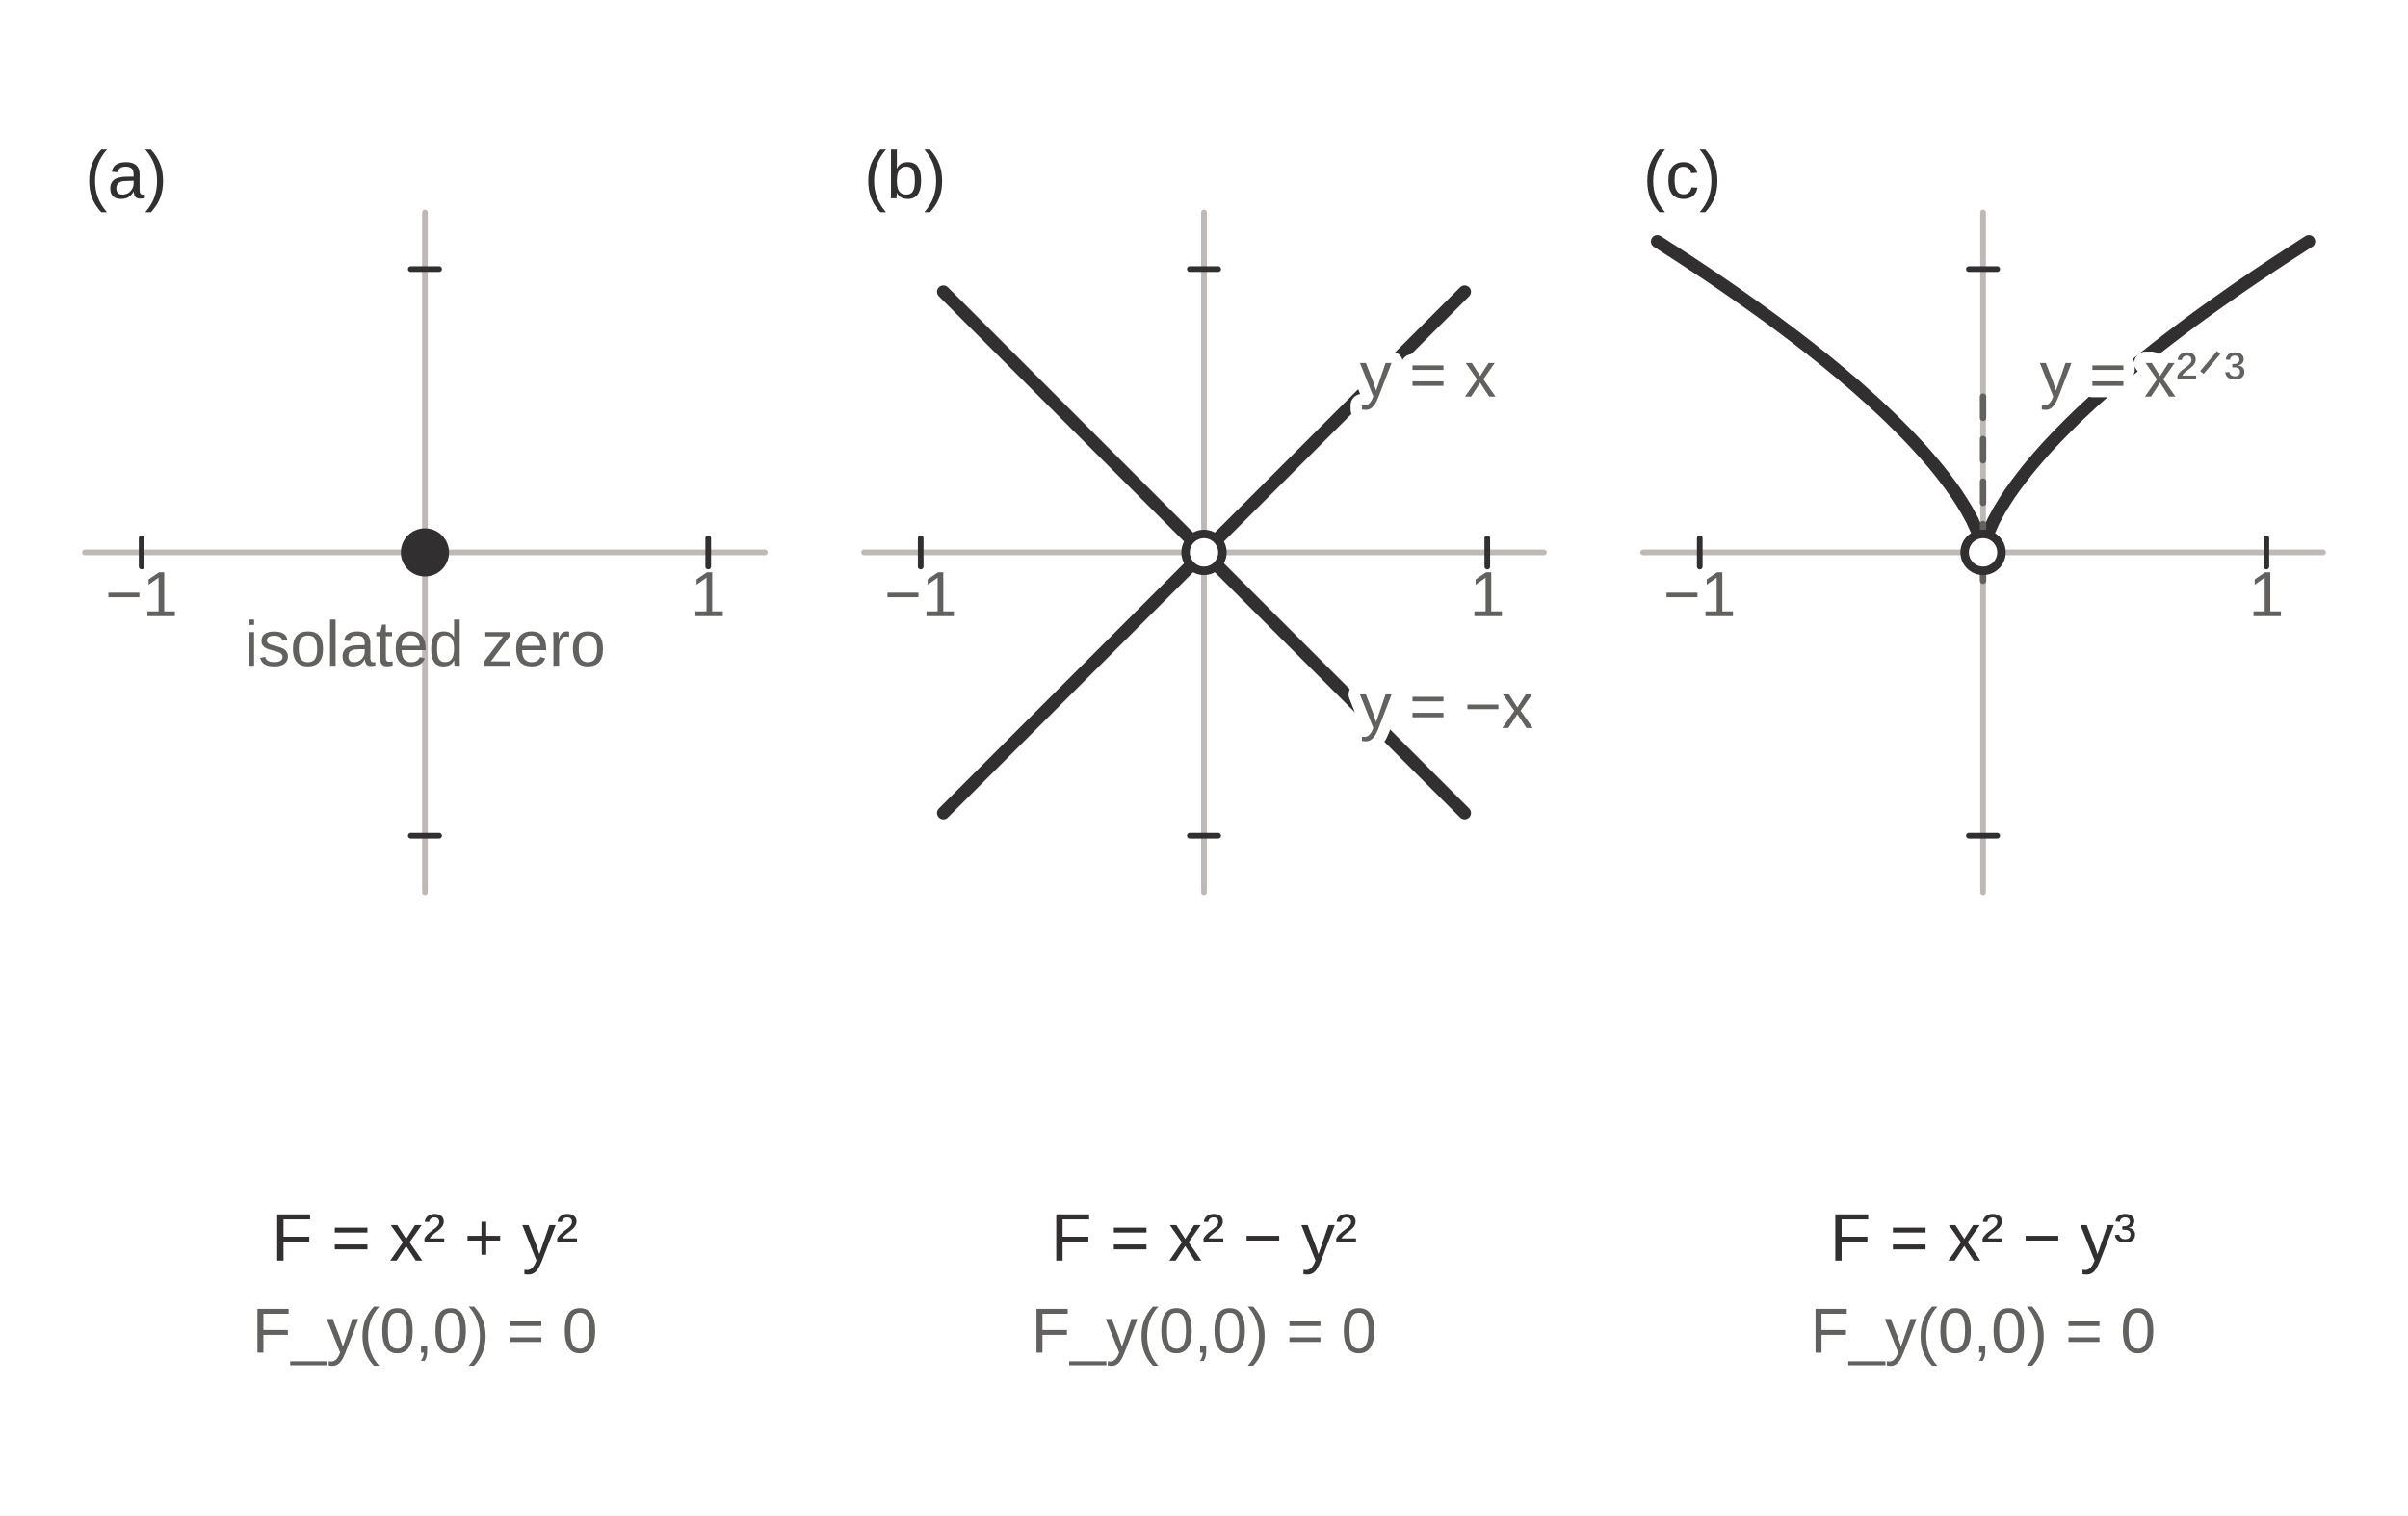
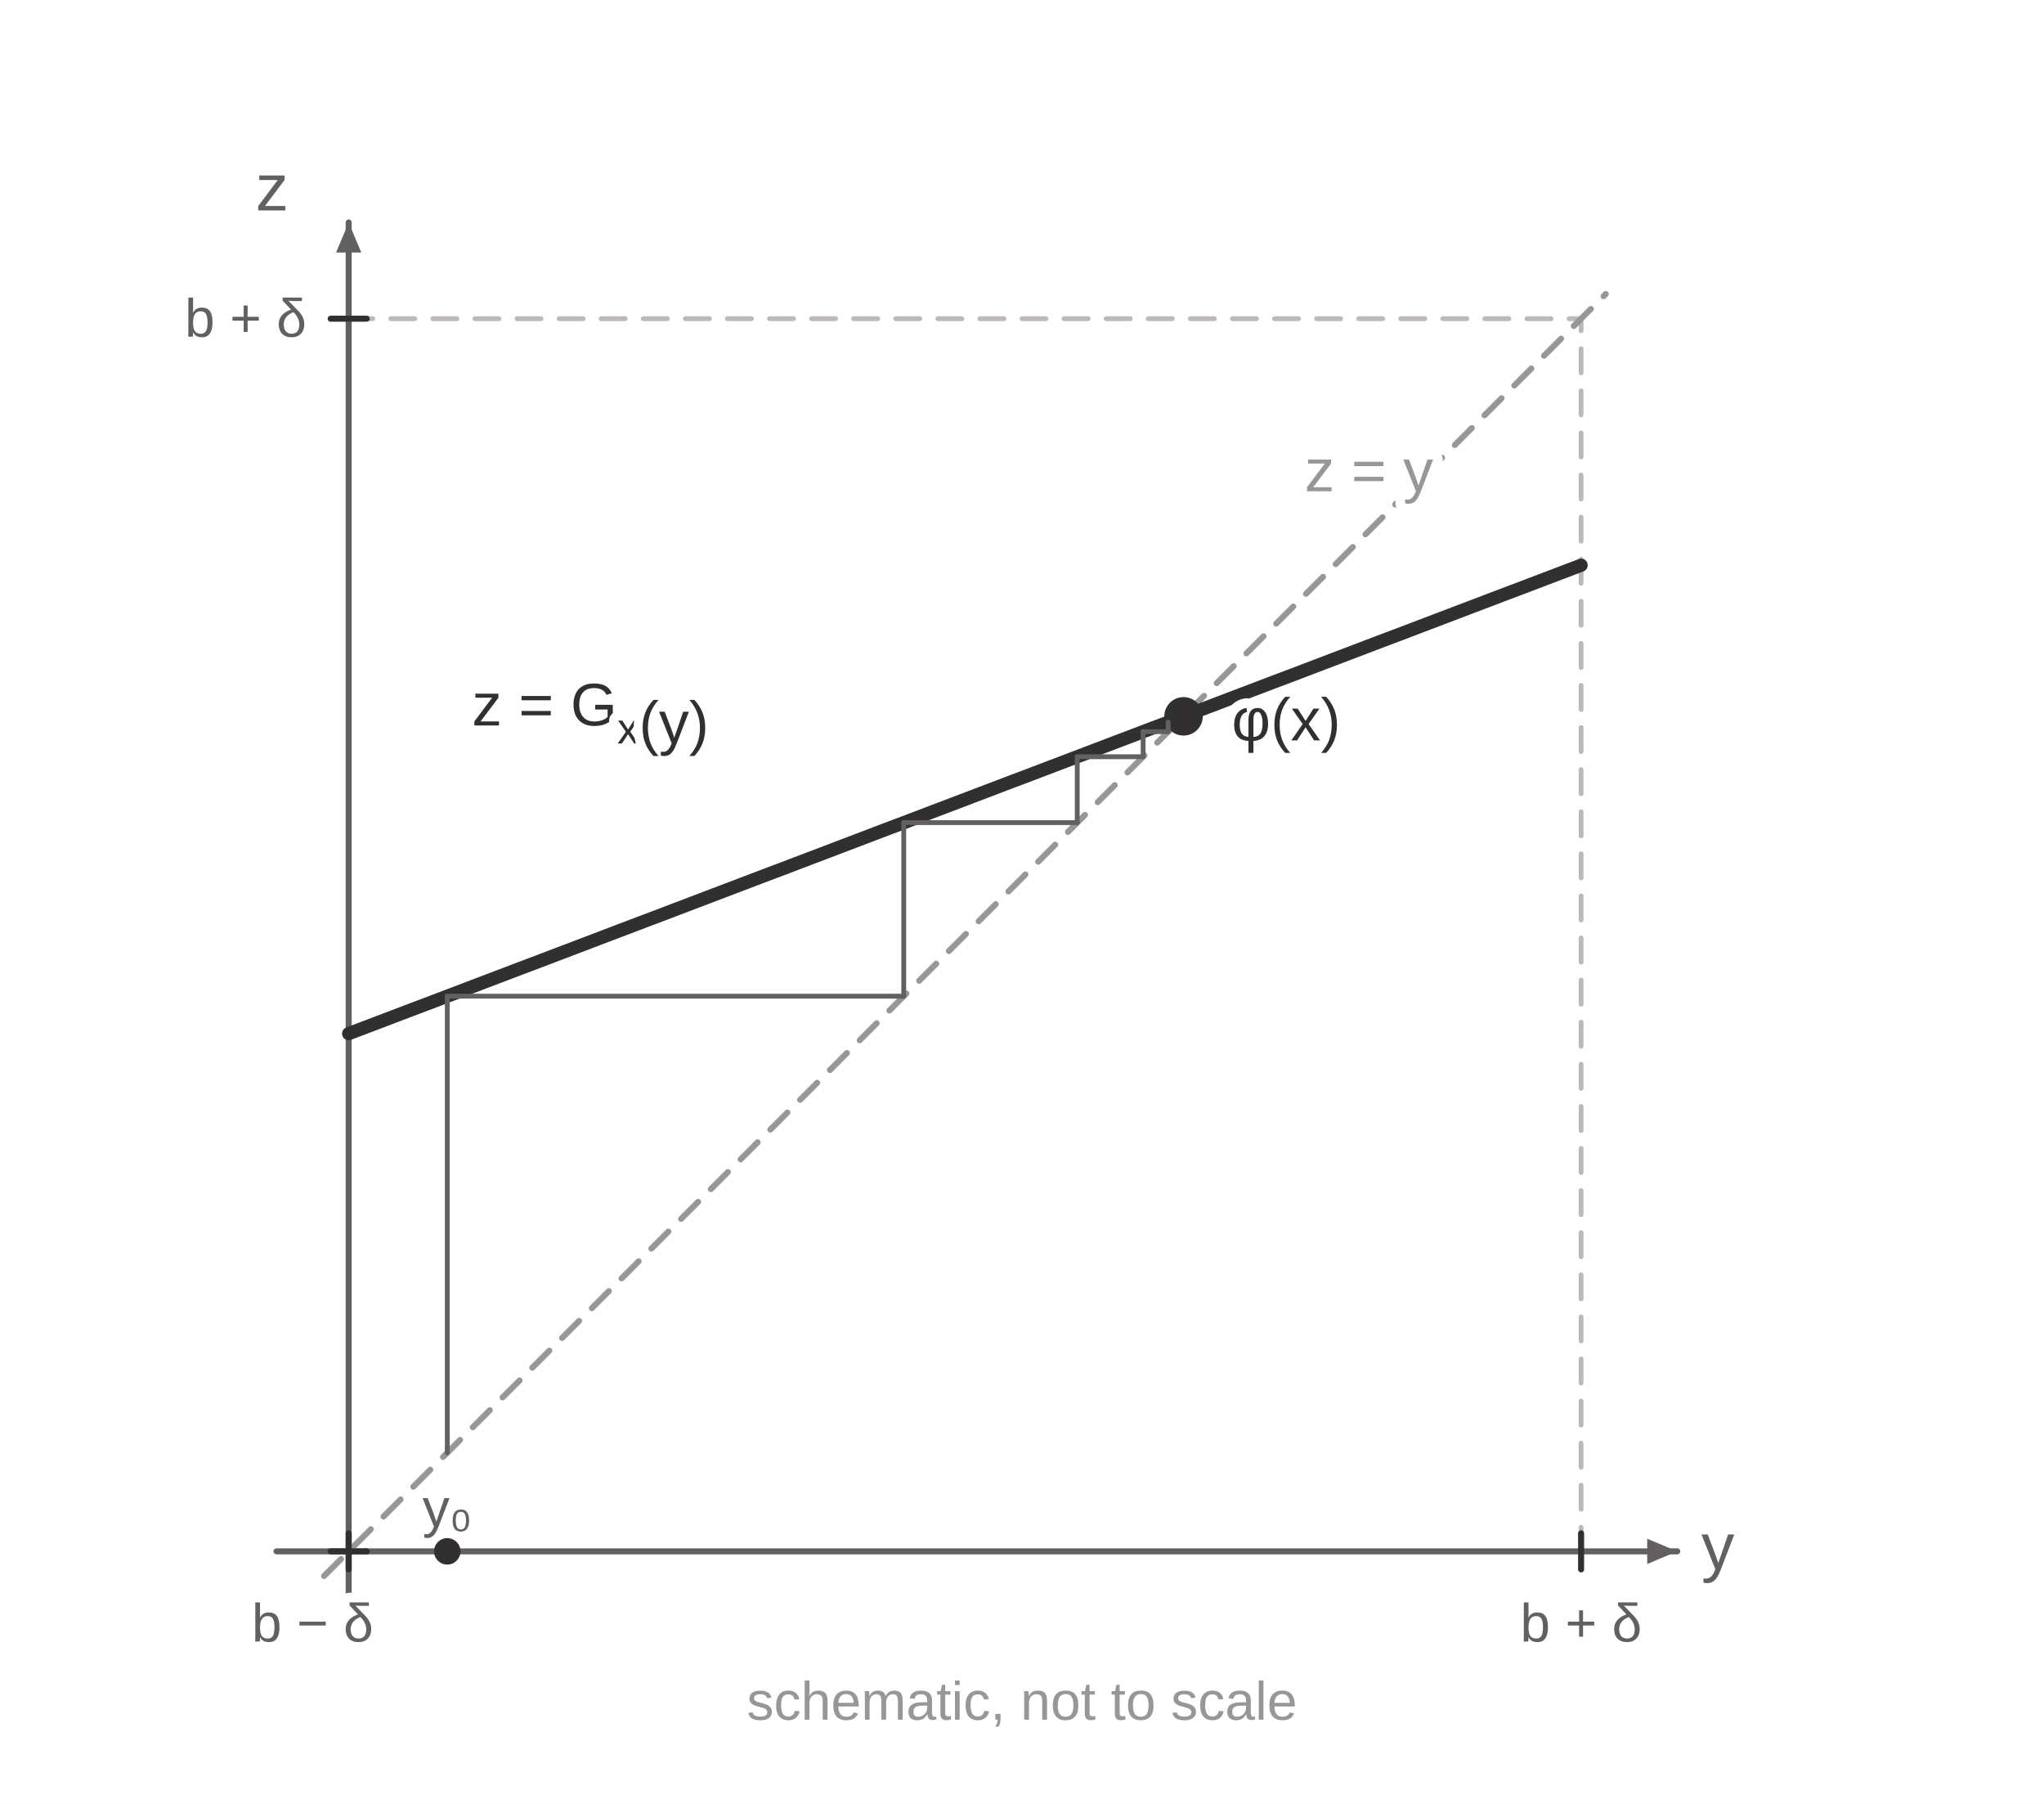
- <svg xmlns="http://www.w3.org/2000/svg" width="340" height="214" viewBox="0 0 340 214" role="img" aria-labelledby="fig-title fig-desc" font-family="Geist, Arial, sans-serif" stroke-linejoin="round" stroke-linecap="round">
-   <rect width="340" height="214" fill="#FFFFFF" />
-   <line x1="12" y1="78" x2="108" y2="78" stroke="#BEB8B7" stroke-width="0.8" />
-   <line x1="60" y1="30" x2="60" y2="126" stroke="#BEB8B7" stroke-width="0.8" />
-   <text x="12" y="28" font-size="9.5" fill="#312F2F">(a)</text>
-   <line x1="20" y1="76" x2="20" y2="80" stroke="#312F2F" stroke-width="0.8" />
-   <text x="20" y="87" font-size="9" fill="#636060" text-anchor="middle">−1</text>
-   <line x1="58" y1="118" x2="62" y2="118" stroke="#312F2F" stroke-width="0.8" />
-   <line x1="100" y1="76" x2="100" y2="80" stroke="#312F2F" stroke-width="0.8" />
-   <text x="100" y="87" font-size="9" fill="#636060" text-anchor="middle">1</text>
-   <line x1="58" y1="38" x2="62" y2="38" stroke="#312F2F" stroke-width="0.8" />
-   <line x1="122" y1="78" x2="218" y2="78" stroke="#BEB8B7" stroke-width="0.8" />
-   <line x1="170" y1="30" x2="170" y2="126" stroke="#BEB8B7" stroke-width="0.8" />
-   <text x="122" y="28" font-size="9.5" fill="#312F2F">(b)</text>
-   <line x1="130" y1="76" x2="130" y2="80" stroke="#312F2F" stroke-width="0.8" />
-   <text x="130" y="87" font-size="9" fill="#636060" text-anchor="middle">−1</text>
-   <line x1="168" y1="118" x2="172" y2="118" stroke="#312F2F" stroke-width="0.8" />
-   <line x1="210" y1="76" x2="210" y2="80" stroke="#312F2F" stroke-width="0.8" />
-   <text x="210" y="87" font-size="9" fill="#636060" text-anchor="middle">1</text>
-   <line x1="168" y1="38" x2="172" y2="38" stroke="#312F2F" stroke-width="0.8" />
-   <line x1="232" y1="78" x2="328" y2="78" stroke="#BEB8B7" stroke-width="0.8" />
-   <line x1="280" y1="30" x2="280" y2="126" stroke="#BEB8B7" stroke-width="0.8" />
-   <text x="232" y="28" font-size="9.5" fill="#312F2F">(c)</text>
-   <line x1="240" y1="76" x2="240" y2="80" stroke="#312F2F" stroke-width="0.8" />
-   <text x="240" y="87" font-size="9" fill="#636060" text-anchor="middle">−1</text>
-   <line x1="278" y1="118" x2="282" y2="118" stroke="#312F2F" stroke-width="0.8" />
-   <line x1="320" y1="76" x2="320" y2="80" stroke="#312F2F" stroke-width="0.8" />
-   <text x="320" y="87" font-size="9" fill="#636060" text-anchor="middle">1</text>
-   <line x1="278" y1="38" x2="282" y2="38" stroke="#312F2F" stroke-width="0.8" />
-   <circle cx="60" cy="78" r="3.4" fill="#312F2F" />
-   <text x="60" y="94" font-size="9" fill="#636060" text-anchor="middle">isolated zero</text>
-   <line x1="133.2" y1="114.8" x2="206.8" y2="41.2" stroke="#312F2F" stroke-width="1.8" />
-   <line x1="133.2" y1="41.2" x2="206.8" y2="114.8" stroke="#312F2F" stroke-width="1.8" />
-   <circle cx="170" cy="78" r="2.6" fill="#FFFFFF" stroke="#312F2F" stroke-width="1.2" />
-   <text x="192" y="56" font-size="9" fill="#636060" stroke="#FFFFFF" stroke-width="3.2" paint-order="stroke">y = x</text>
-   <text x="192" y="102.8" font-size="9" fill="#636060" stroke="#FFFFFF" stroke-width="3.2" paint-order="stroke">y = −x</text>
-   <path d="M 234 34.09 L 234.77 34.58 L 235.53 35.08 L 236.3 35.57 L 237.07 36.07 L 237.83 36.57 L 238.6 37.07 L 239.37 37.58 L 240.13 38.09 L 240.9 38.6 L 241.67 39.12 L 242.43 39.64 L 243.2 40.16 L 243.97 40.69 L 244.73 41.22 L 245.5 41.76 L 246.27 42.3 L 247.03 42.84 L 247.8 43.39 L 248.57 43.94 L 249.33 44.49 L 250.1 45.05 L 250.87 45.62 L 251.63 46.19 L 252.4 46.77 L 253.17 47.35 L 253.93 47.93 L 254.7 48.53 L 255.47 49.12 L 256.23 49.73 L 257 50.34 L 257.77 50.96 L 258.53 51.58 L 259.3 52.22 L 260.07 52.86 L 260.83 53.51 L 261.6 54.16 L 262.37 54.83 L 263.13 55.51 L 263.9 56.19 L 264.67 56.89 L 265.43 57.6 L 266.2 58.32 L 266.97 59.06 L 267.73 59.81 L 268.5 60.58 L 269.27 61.36 L 270.03 62.16 L 270.8 62.98 L 271.57 63.83 L 272.33 64.7 L 273.1 65.6 L 273.87 66.54 L 274.63 67.52 L 275.4 68.54 L 276.17 69.62 L 276.93 70.78 L 277.7 72.04 L 278.47 73.45 L 279.23 75.14 L 280 78 L 280.77 75.14 L 281.53 73.45 L 282.3 72.04 L 283.07 70.78 L 283.83 69.62 L 284.6 68.54 L 285.37 67.52 L 286.13 66.54 L 286.9 65.6 L 287.67 64.7 L 288.43 63.83 L 289.2 62.98 L 289.97 62.16 L 290.73 61.36 L 291.5 60.58 L 292.27 59.81 L 293.03 59.06 L 293.8 58.32 L 294.57 57.6 L 295.33 56.89 L 296.1 56.19 L 296.87 55.51 L 297.63 54.83 L 298.4 54.16 L 299.17 53.51 L 299.93 52.86 L 300.7 52.22 L 301.47 51.58 L 302.23 50.96 L 303 50.34 L 303.77 49.73 L 304.53 49.12 L 305.3 48.53 L 306.07 47.93 L 306.83 47.35 L 307.6 46.77 L 308.37 46.19 L 309.13 45.62 L 309.9 45.05 L 310.67 44.49 L 311.43 43.94 L 312.2 43.39 L 312.97 42.84 L 313.73 42.3 L 314.5 41.76 L 315.27 41.22 L 316.03 40.69 L 316.8 40.16 L 317.57 39.64 L 318.33 39.12 L 319.1 38.6 L 319.87 38.09 L 320.63 37.58 L 321.4 37.07 L 322.17 36.57 L 322.93 36.07 L 323.7 35.57 L 324.47 35.08 L 325.23 34.58 L 326 34.09" fill="none" stroke="#312F2F" stroke-width="1.8" />
-   <line x1="280" y1="56" x2="280" y2="82" stroke="#636060" stroke-width="0.9" stroke-dasharray="3 3" />
-   <circle cx="280" cy="78" r="2.6" fill="#FFFFFF" stroke="#312F2F" stroke-width="1.2" />
-   <text x="288" y="56" font-size="9" fill="#636060" stroke="#FFFFFF" stroke-width="3.2" paint-order="stroke">y = x²ᐟ³</text>
-   <text x="60" y="178" font-size="9.5" fill="#312F2F" text-anchor="middle">F = x² + y²</text>
-   <text x="60" y="191" font-size="9" fill="#636060" text-anchor="middle">F_y(0,0) = 0</text>
-   <text x="170" y="178" font-size="9.5" fill="#312F2F" text-anchor="middle">F = x² − y²</text>
-   <text x="170" y="191" font-size="9" fill="#636060" text-anchor="middle">F_y(0,0) = 0</text>
-   <text x="280" y="178" font-size="9.5" fill="#312F2F" text-anchor="middle">F = x² − y³</text>
-   <text x="280" y="191" font-size="9" fill="#636060" text-anchor="middle">F_y(0,0) = 0</text>
+ <svg xmlns="http://www.w3.org/2000/svg" width="340" height="300" viewBox="0 0 340 300" role="img" aria-labelledby="fig-title fig-desc" font-family="Geist, Arial, sans-serif" stroke-linejoin="round" stroke-linecap="round">
+   <rect width="340" height="300" fill="#FFFFFF" />
+   <rect x="58" y="53" width="205" height="205" fill="none" stroke="#BEB8B7" stroke-width="0.8" stroke-dasharray="4 3" />
+   <line x1="46" y1="258" x2="279" y2="258" stroke="#636060" stroke-width="1" />
+   <path d="M 279 258 L 274 260.1 L 274 255.9 Z" fill="#636060" stroke="none" />
+   <line x1="58" y1="270" x2="58" y2="37" stroke="#636060" stroke-width="1" />
+   <path d="M 58 37 L 60.1 42 L 55.9 42 Z" fill="#636060" stroke="none" />
+   <text x="283" y="261" font-size="11" fill="#636060">y</text>
+   <text x="48" y="35" font-size="11" fill="#636060" text-anchor="end">z</text>
+   <line x1="53.9" y1="262.1" x2="267.1" y2="48.9" stroke="#979797" stroke-width="1" stroke-dasharray="4 3" />
+   <text x="238.4" y="81.7" font-size="10" fill="#979797" text-anchor="end" stroke="#FFFFFF" stroke-width="3.2" paint-order="stroke">z = y</text>
+   <path d="M 58 171.9 L 60.05 171.12 L 62.1 170.34 L 64.15 169.56 L 66.2 168.78 L 68.25 168 L 70.3 167.23 L 72.35 166.45 L 74.4 165.67 L 76.45 164.89 L 78.5 164.11 L 80.55 163.33 L 82.6 162.55 L 84.65 161.77 L 86.7 160.99 L 88.75 160.22 L 90.8 159.44 L 92.85 158.66 L 94.9 157.88 L 96.95 157.1 L 99 156.32 L 101.05 155.54 L 103.1 154.76 L 105.15 153.98 L 107.2 153.2 L 109.25 152.43 L 111.3 151.65 L 113.35 150.87 L 115.4 150.09 L 117.45 149.31 L 119.5 148.53 L 121.55 147.75 L 123.6 146.97 L 125.65 146.19 L 127.7 145.41 L 129.75 144.64 L 131.8 143.86 L 133.85 143.08 L 135.9 142.3 L 137.95 141.52 L 140 140.74 L 142.05 139.96 L 144.1 139.18 L 146.15 138.4 L 148.2 137.62 L 150.25 136.85 L 152.3 136.07 L 154.35 135.29 L 156.4 134.51 L 158.45 133.73 L 160.5 132.95 L 162.55 132.17 L 164.6 131.39 L 166.65 130.61 L 168.7 129.83 L 170.75 129.06 L 172.8 128.28 L 174.85 127.5 L 176.9 126.72 L 178.95 125.94 L 181 125.16 L 183.05 124.38 L 185.1 123.6 L 187.15 122.82 L 189.2 122.04 L 191.25 121.26 L 193.3 120.49 L 195.35 119.71 L 197.4 118.93 L 199.45 118.15 L 201.5 117.37 L 203.55 116.59 L 205.6 115.81 L 207.65 115.03 L 209.7 114.25 L 211.75 113.47 L 213.8 112.7 L 215.85 111.92 L 217.9 111.14 L 219.95 110.36 L 222 109.58 L 224.05 108.8 L 226.1 108.02 L 228.15 107.24 L 230.2 106.46 L 232.25 105.69 L 234.3 104.91 L 236.35 104.13 L 238.4 103.35 L 240.45 102.57 L 242.5 101.79 L 244.55 101.01 L 246.6 100.23 L 248.65 99.45 L 250.7 98.67 L 252.75 97.9 L 254.8 97.12 L 256.85 96.34 L 258.9 95.56 L 260.95 94.78 L 263 94" fill="none" stroke="#312F2F" stroke-width="2.2" />
+   <text x="78.5" y="120.65" font-size="10" fill="#312F2F" stroke="#FFFFFF" stroke-width="3" paint-order="stroke">z = G<tspan dy="3" font-size="7.2">x</tspan>(y)</text>
+   <circle cx="196.87" cy="119.13" r="3.2" fill="#312F2F" />
+   <text x="204.87" y="123.13" font-size="10" fill="#312F2F" stroke="#FFFFFF" stroke-width="3.2" paint-order="stroke">φ(x)</text>
+   <circle cx="74.4" cy="258" r="2.2" fill="#312F2F" />
+   <text x="74.4" y="253.9" font-size="9" fill="#636060" text-anchor="middle">y₀</text>
+   <line x1="74.4" y1="241.6" x2="74.4" y2="165.67" stroke="#636060" stroke-width="0.8" />
+   <line x1="74.4" y1="165.67" x2="150.33" y2="165.67" stroke="#636060" stroke-width="0.8" />
+   <line x1="150.33" y1="165.67" x2="150.33" y2="136.81" stroke="#636060" stroke-width="0.8" />
+   <line x1="150.33" y1="136.81" x2="179.19" y2="136.81" stroke="#636060" stroke-width="0.8" />
+   <line x1="179.19" y1="136.81" x2="179.19" y2="125.85" stroke="#636060" stroke-width="0.8" />
+   <line x1="179.19" y1="125.85" x2="190.15" y2="125.85" stroke="#636060" stroke-width="0.8" />
+   <line x1="190.15" y1="125.85" x2="190.15" y2="121.68" stroke="#636060" stroke-width="0.8" />
+   <line x1="190.15" y1="121.68" x2="194.32" y2="121.68" stroke="#636060" stroke-width="0.8" />
+   <line x1="194.32" y1="121.68" x2="194.32" y2="120.1" stroke="#636060" stroke-width="0.8" />
+   <line x1="58" y1="255" x2="58" y2="261" stroke="#312F2F" stroke-width="1" />
+   <text x="52" y="273" font-size="9" fill="#636060" text-anchor="middle" stroke="#FFFFFF" stroke-width="3.2" paint-order="stroke">b − δ</text>
+   <line x1="55" y1="258" x2="61" y2="258" stroke="#312F2F" stroke-width="1" />
+   <line x1="263" y1="255" x2="263" y2="261" stroke="#312F2F" stroke-width="1" />
+   <text x="263" y="273" font-size="9" fill="#636060" text-anchor="middle" stroke="#FFFFFF" stroke-width="3.2" paint-order="stroke">b + δ</text>
+   <line x1="55" y1="53" x2="61" y2="53" stroke="#312F2F" stroke-width="1" />
+   <text x="51" y="56" font-size="9" fill="#636060" text-anchor="end" stroke="#FFFFFF" stroke-width="3.2" paint-order="stroke">b + δ</text>
+   <text x="170" y="286" font-size="9" fill="#979797" text-anchor="middle">schematic, not to scale</text>
</svg>
